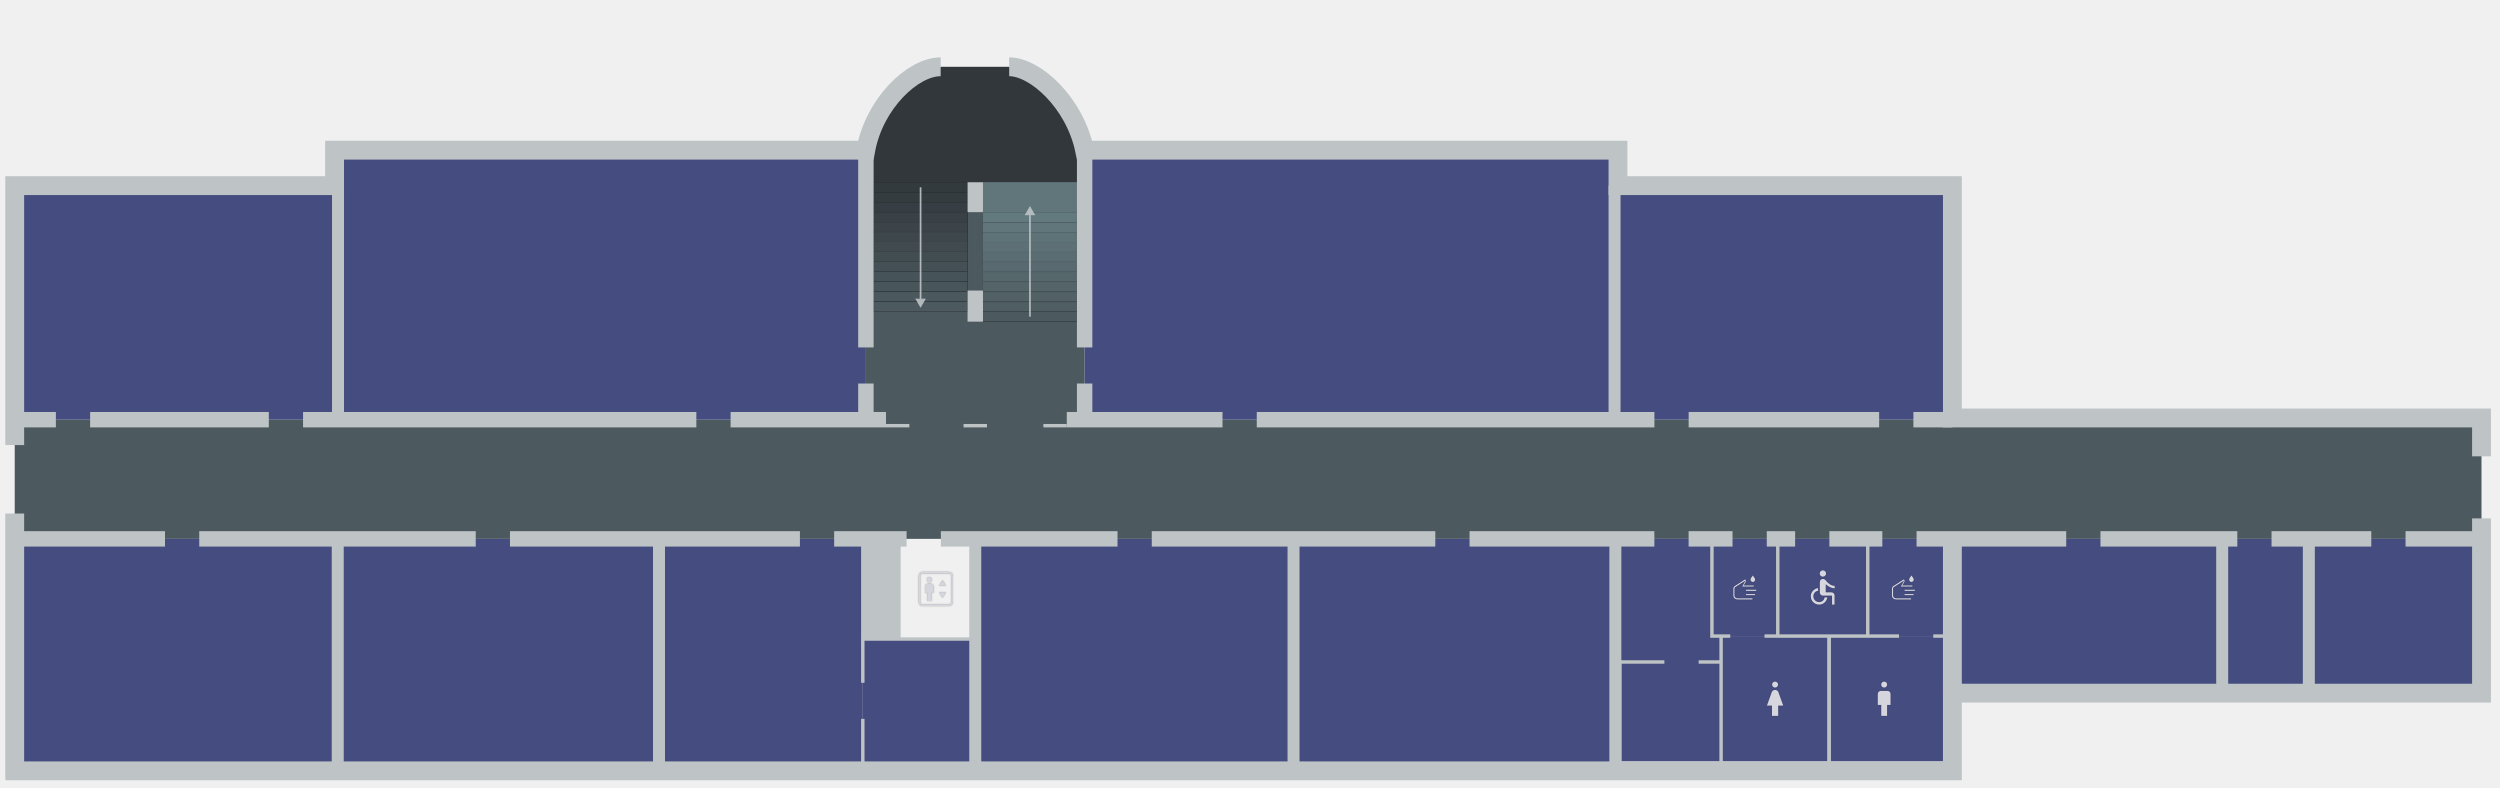
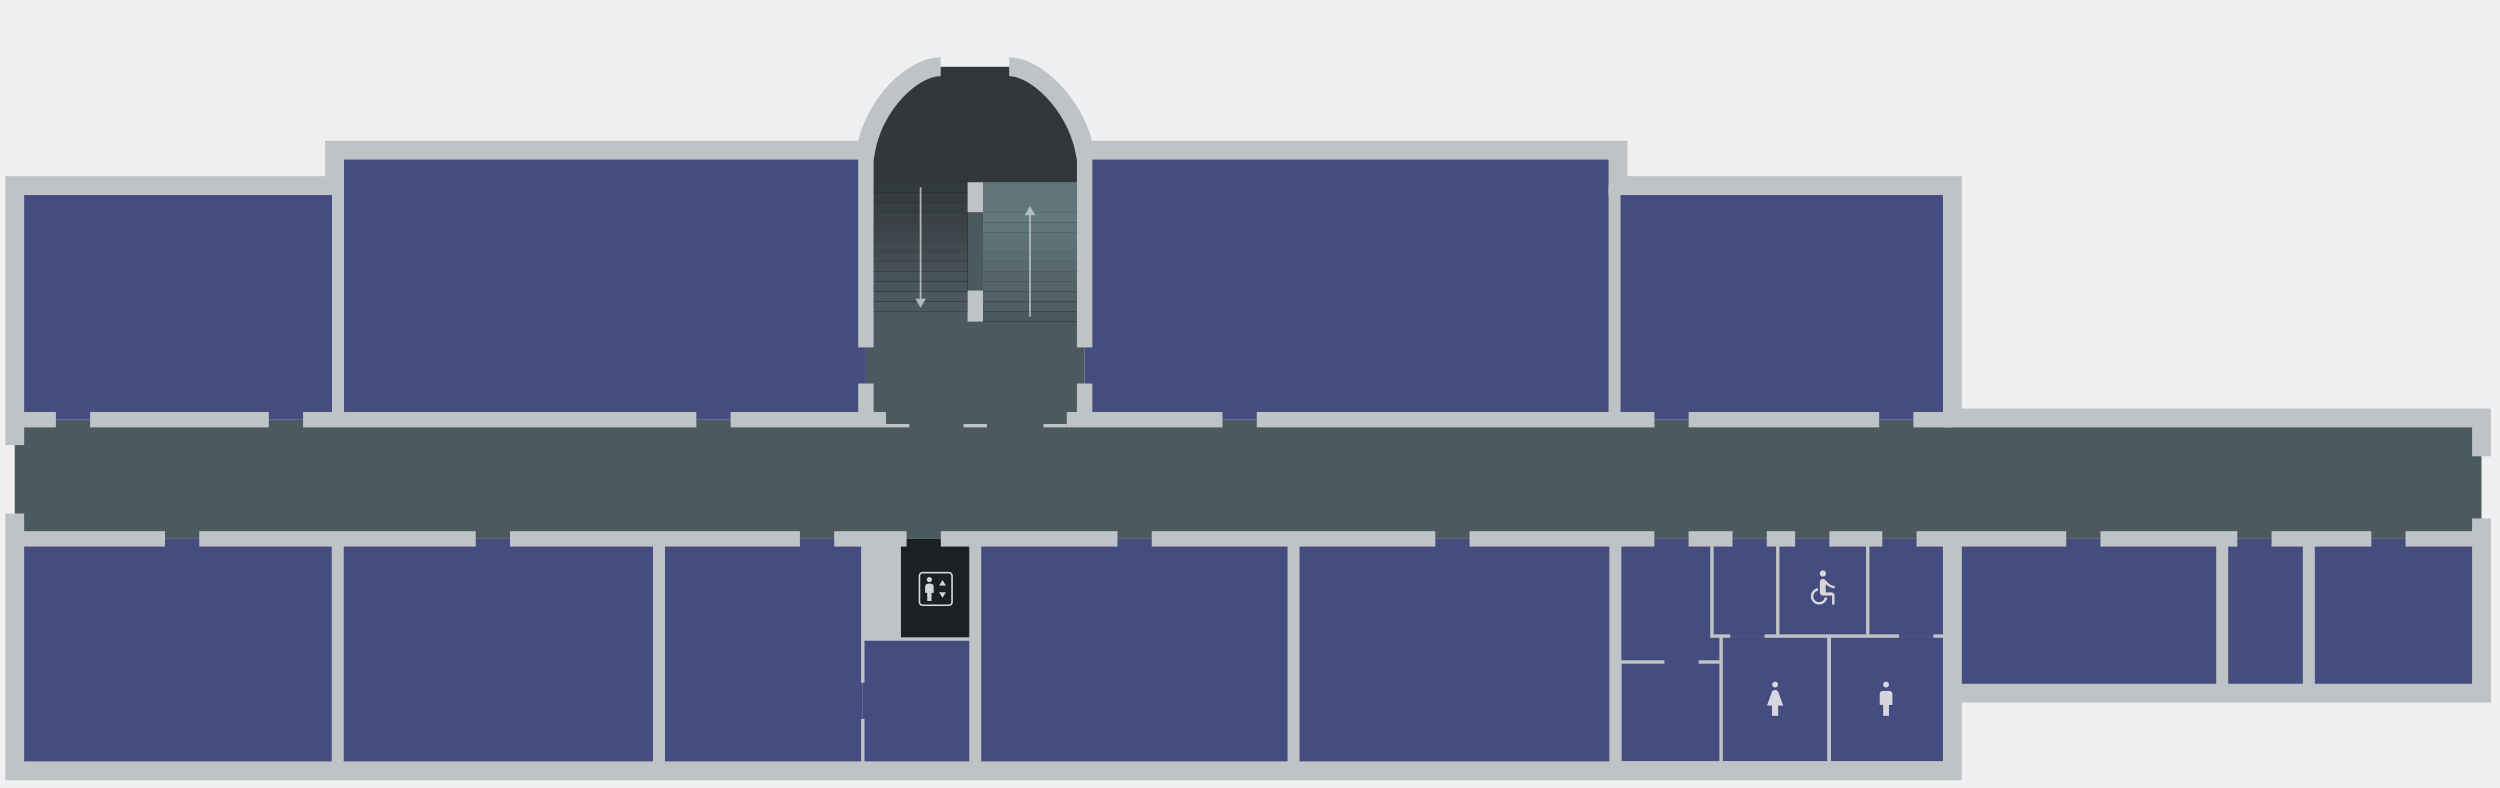
<svg xmlns="http://www.w3.org/2000/svg" width="7300" height="2300" viewBox="0 0 7300 2300" version="1.1" id="svg1" xml:space="preserve">
  <defs id="defs1">
    <linearGradient id="swatch446">
      <stop style="stop-color:#4c5a5f;stop-opacity:1" offset="0" id="stop446" />
    </linearGradient>
    <marker style="overflow:visible" id="Triangle" refX="0" refY="0" orient="auto-start-reverse" markerWidth="1" markerHeight="1" viewBox="0 0 1 1" preserveAspectRatio="xMidYMid">
      <path transform="scale(0.5)" style="fill:context-stroke;fill-rule:evenodd;stroke:context-stroke;stroke-width:1pt" d="M 5.77,0 -2.88,5 V -5 Z" id="path597" />
    </marker>
    <filter style="color-interpolation-filters:sRGB" id="filter15" x="-0.151" y="-0.072" width="1.302" height="1.144">
      <feFlood result="flood" flood-opacity="0.396" flood-color="rgb(0,0,0)" id="feFlood13" />
      <feGaussianBlur result="blur" in="SourceGraphic" stdDeviation="3" id="feGaussianBlur13" />
      <feOffset result="offset" in="blur" dx="0" dy="0" id="feOffset13" />
      <feComposite result="comp1" operator="in" in="flood" in2="offset" id="feComposite14" />
      <feComposite result="comp2" operator="over" in="SourceGraphic" in2="comp1" id="feComposite15" />
    </filter>
    <filter style="color-interpolation-filters:sRGB" id="filter17" x="-0.193" y="-0.072" width="1.386" height="1.144">
      <feFlood result="flood" flood-opacity="0.396" flood-color="rgb(0,0,0)" id="feFlood15" />
      <feGaussianBlur result="blur" in="SourceGraphic" stdDeviation="3" id="feGaussianBlur15" />
      <feOffset result="offset" in="blur" dx="0" dy="0" id="feOffset15" />
      <feComposite result="comp1" operator="in" in="flood" in2="offset" id="feComposite16" />
      <feComposite result="comp2" operator="over" in="SourceGraphic" in2="comp1" id="feComposite17" />
    </filter>
-     <filter style="color-interpolation-filters:sRGB" id="filter19" x="-0.107" y="-0.103" width="1.214" height="1.206">
-       <feFlood result="flood" flood-opacity="0.396" flood-color="rgb(0,0,0)" id="feFlood17" />
-       <feGaussianBlur result="blur" in="SourceGraphic" stdDeviation="3" id="feGaussianBlur17" />
-       <feOffset result="offset" in="blur" dx="0" dy="0" id="feOffset17" />
-       <feComposite result="comp1" operator="in" in="flood" in2="offset" id="feComposite18" />
-       <feComposite result="comp2" operator="over" in="SourceGraphic" in2="comp1" id="feComposite19" />
-     </filter>
    <filter style="color-interpolation-filters:sRGB" id="filter65" x="-0.101" y="-0.101" width="1.202" height="1.202">
      <feFlood result="flood" flood-opacity="0.396" flood-color="rgb(0,0,0)" id="feFlood64" />
      <feGaussianBlur result="blur" in="SourceGraphic" stdDeviation="3" id="feGaussianBlur64" />
      <feOffset result="offset" in="blur" dx="0" dy="0" id="feOffset64" />
      <feComposite result="comp1" operator="in" in="flood" in2="offset" id="feComposite64" />
      <feComposite result="comp2" operator="over" in="SourceGraphic" in2="comp1" id="feComposite65" />
    </filter>
    <filter style="color-interpolation-filters:sRGB" id="filter612" x="-0.017" y="-0.165" width="1.035" height="1.33">
      <feFlood result="flood" flood-opacity="1" flood-color="rgb(0,0,0)" id="feFlood611" />
      <feGaussianBlur result="blur" in="SourceGraphic" stdDeviation="2" id="feGaussianBlur611" />
      <feOffset result="offset" in="blur" dx="0" dy="0" id="feOffset611" />
      <feComposite result="comp1" operator="in" in="flood" in2="offset" id="feComposite611" />
      <feComposite result="comp2" operator="over" in="SourceGraphic" in2="comp1" id="feComposite612" />
    </filter>
    <filter style="color-interpolation-filters:sRGB" id="filter614" x="-0.017" y="-0.165" width="1.035" height="1.33">
      <feFlood result="flood" flood-opacity="1" flood-color="rgb(0,0,0)" id="feFlood612" />
      <feGaussianBlur result="blur" in="SourceGraphic" stdDeviation="2" id="feGaussianBlur612" />
      <feOffset result="offset" in="blur" dx="0" dy="0" id="feOffset612" />
      <feComposite result="comp1" operator="in" in="flood" in2="offset" id="feComposite613" />
      <feComposite result="comp2" operator="over" in="SourceGraphic" in2="comp1" id="feComposite614" />
    </filter>
    <filter style="color-interpolation-filters:sRGB" id="filter616" x="-0.017" y="-0.165" width="1.035" height="1.33">
      <feFlood result="flood" flood-opacity="1" flood-color="rgb(0,0,0)" id="feFlood614" />
      <feGaussianBlur result="blur" in="SourceGraphic" stdDeviation="2" id="feGaussianBlur614" />
      <feOffset result="offset" in="blur" dx="0" dy="0" id="feOffset614" />
      <feComposite result="comp1" operator="in" in="flood" in2="offset" id="feComposite615" />
      <feComposite result="comp2" operator="over" in="SourceGraphic" in2="comp1" id="feComposite616" />
    </filter>
    <filter style="color-interpolation-filters:sRGB" id="filter618" x="-0.017" y="-0.165" width="1.035" height="1.33">
      <feFlood result="flood" flood-opacity="1" flood-color="rgb(0,0,0)" id="feFlood616" />
      <feGaussianBlur result="blur" in="SourceGraphic" stdDeviation="2" id="feGaussianBlur616" />
      <feOffset result="offset" in="blur" dx="0" dy="0" id="feOffset616" />
      <feComposite result="comp1" operator="in" in="flood" in2="offset" id="feComposite617" />
      <feComposite result="comp2" operator="over" in="SourceGraphic" in2="comp1" id="feComposite618" />
    </filter>
    <filter style="color-interpolation-filters:sRGB" id="filter620" x="-0.017" y="-0.165" width="1.035" height="1.33">
      <feFlood result="flood" flood-opacity="1" flood-color="rgb(0,0,0)" id="feFlood618" />
      <feGaussianBlur result="blur" in="SourceGraphic" stdDeviation="2" id="feGaussianBlur618" />
      <feOffset result="offset" in="blur" dx="0" dy="0" id="feOffset618" />
      <feComposite result="comp1" operator="in" in="flood" in2="offset" id="feComposite619" />
      <feComposite result="comp2" operator="over" in="SourceGraphic" in2="comp1" id="feComposite620" />
    </filter>
    <filter style="color-interpolation-filters:sRGB" id="filter622" x="-0.017" y="-0.165" width="1.035" height="1.33">
      <feFlood result="flood" flood-opacity="1" flood-color="rgb(0,0,0)" id="feFlood620" />
      <feGaussianBlur result="blur" in="SourceGraphic" stdDeviation="2" id="feGaussianBlur620" />
      <feOffset result="offset" in="blur" dx="0" dy="0" id="feOffset620" />
      <feComposite result="comp1" operator="in" in="flood" in2="offset" id="feComposite621" />
      <feComposite result="comp2" operator="over" in="SourceGraphic" in2="comp1" id="feComposite622" />
    </filter>
    <filter style="color-interpolation-filters:sRGB" id="filter624" x="-0.017" y="-0.165" width="1.035" height="1.33">
      <feFlood result="flood" flood-opacity="1" flood-color="rgb(0,0,0)" id="feFlood622" />
      <feGaussianBlur result="blur" in="SourceGraphic" stdDeviation="2" id="feGaussianBlur622" />
      <feOffset result="offset" in="blur" dx="0" dy="0" id="feOffset622" />
      <feComposite result="comp1" operator="in" in="flood" in2="offset" id="feComposite623" />
      <feComposite result="comp2" operator="over" in="SourceGraphic" in2="comp1" id="feComposite624" />
    </filter>
    <filter style="color-interpolation-filters:sRGB" id="filter626" x="-0.017" y="-0.165" width="1.035" height="1.33">
      <feFlood result="flood" flood-opacity="1" flood-color="rgb(0,0,0)" id="feFlood624" />
      <feGaussianBlur result="blur" in="SourceGraphic" stdDeviation="2" id="feGaussianBlur624" />
      <feOffset result="offset" in="blur" dx="0" dy="0" id="feOffset624" />
      <feComposite result="comp1" operator="in" in="flood" in2="offset" id="feComposite625" />
      <feComposite result="comp2" operator="over" in="SourceGraphic" in2="comp1" id="feComposite626" />
    </filter>
    <filter style="color-interpolation-filters:sRGB" id="filter628" x="-0.017" y="-0.165" width="1.035" height="1.33">
      <feFlood result="flood" flood-opacity="1" flood-color="rgb(0,0,0)" id="feFlood626" />
      <feGaussianBlur result="blur" in="SourceGraphic" stdDeviation="2" id="feGaussianBlur626" />
      <feOffset result="offset" in="blur" dx="0" dy="0" id="feOffset626" />
      <feComposite result="comp1" operator="in" in="flood" in2="offset" id="feComposite627" />
      <feComposite result="comp2" operator="over" in="SourceGraphic" in2="comp1" id="feComposite628" />
    </filter>
    <filter style="color-interpolation-filters:sRGB" id="filter630" x="-0.017" y="-0.165" width="1.035" height="1.33">
      <feFlood result="flood" flood-opacity="1" flood-color="rgb(0,0,0)" id="feFlood628" />
      <feGaussianBlur result="blur" in="SourceGraphic" stdDeviation="2" id="feGaussianBlur628" />
      <feOffset result="offset" in="blur" dx="0" dy="0" id="feOffset628" />
      <feComposite result="comp1" operator="in" in="flood" in2="offset" id="feComposite629" />
      <feComposite result="comp2" operator="over" in="SourceGraphic" in2="comp1" id="feComposite630" />
    </filter>
    <filter style="color-interpolation-filters:sRGB" id="filter632" x="-0.017" y="-0.165" width="1.035" height="1.33">
      <feFlood result="flood" flood-opacity="1" flood-color="rgb(0,0,0)" id="feFlood630" />
      <feGaussianBlur result="blur" in="SourceGraphic" stdDeviation="2" id="feGaussianBlur630" />
      <feOffset result="offset" in="blur" dx="0" dy="0" id="feOffset630" />
      <feComposite result="comp1" operator="in" in="flood" in2="offset" id="feComposite631" />
      <feComposite result="comp2" operator="over" in="SourceGraphic" in2="comp1" id="feComposite632" />
    </filter>
    <filter style="color-interpolation-filters:sRGB" id="filter634" x="-0.017" y="-0.165" width="1.035" height="1.33">
      <feFlood result="flood" flood-opacity="1" flood-color="rgb(0,0,0)" id="feFlood632" />
      <feGaussianBlur result="blur" in="SourceGraphic" stdDeviation="2" id="feGaussianBlur632" />
      <feOffset result="offset" in="blur" dx="0" dy="0" id="feOffset632" />
      <feComposite result="comp1" operator="in" in="flood" in2="offset" id="feComposite633" />
      <feComposite result="comp2" operator="over" in="SourceGraphic" in2="comp1" id="feComposite634" />
    </filter>
    <filter style="color-interpolation-filters:sRGB" id="filter636" x="-0.017" y="-0.165" width="1.035" height="1.33">
      <feFlood result="flood" flood-opacity="1" flood-color="rgb(0,0,0)" id="feFlood634" />
      <feGaussianBlur result="blur" in="SourceGraphic" stdDeviation="2" id="feGaussianBlur634" />
      <feOffset result="offset" in="blur" dx="0" dy="0" id="feOffset634" />
      <feComposite result="comp1" operator="in" in="flood" in2="offset" id="feComposite635" />
      <feComposite result="comp2" operator="over" in="SourceGraphic" in2="comp1" id="feComposite636" />
    </filter>
    <filter style="color-interpolation-filters:sRGB" id="filter661" x="-0.017" y="-0.165" width="1.035" height="1.33">
      <feFlood result="flood" flood-opacity="1" flood-color="rgb(0,0,0)" id="feFlood660" />
      <feGaussianBlur result="blur" in="SourceGraphic" stdDeviation="2" id="feGaussianBlur660" />
      <feOffset result="offset" in="blur" dx="0" dy="0" id="feOffset660" />
      <feComposite result="comp1" operator="in" in="flood" in2="offset" id="feComposite660" />
      <feComposite result="comp2" operator="over" in="SourceGraphic" in2="comp1" id="feComposite661" />
    </filter>
    <filter style="color-interpolation-filters:sRGB" id="filter663" x="-0.017" y="-0.165" width="1.035" height="1.33">
      <feFlood result="flood" flood-opacity="1" flood-color="rgb(0,0,0)" id="feFlood661" />
      <feGaussianBlur result="blur" in="SourceGraphic" stdDeviation="2" id="feGaussianBlur661" />
      <feOffset result="offset" in="blur" dx="0" dy="0" id="feOffset661" />
      <feComposite result="comp1" operator="in" in="flood" in2="offset" id="feComposite662" />
      <feComposite result="comp2" operator="over" in="SourceGraphic" in2="comp1" id="feComposite663" />
    </filter>
    <filter style="color-interpolation-filters:sRGB" id="filter665" x="-0.017" y="-0.165" width="1.035" height="1.33">
      <feFlood result="flood" flood-opacity="1" flood-color="rgb(0,0,0)" id="feFlood663" />
      <feGaussianBlur result="blur" in="SourceGraphic" stdDeviation="2" id="feGaussianBlur663" />
      <feOffset result="offset" in="blur" dx="0" dy="0" id="feOffset663" />
      <feComposite result="comp1" operator="in" in="flood" in2="offset" id="feComposite664" />
      <feComposite result="comp2" operator="over" in="SourceGraphic" in2="comp1" id="feComposite665" />
    </filter>
    <filter style="color-interpolation-filters:sRGB" id="filter667" x="-0.017" y="-0.165" width="1.035" height="1.33">
      <feFlood result="flood" flood-opacity="1" flood-color="rgb(0,0,0)" id="feFlood665" />
      <feGaussianBlur result="blur" in="SourceGraphic" stdDeviation="2" id="feGaussianBlur665" />
      <feOffset result="offset" in="blur" dx="0" dy="0" id="feOffset665" />
      <feComposite result="comp1" operator="in" in="flood" in2="offset" id="feComposite666" />
      <feComposite result="comp2" operator="over" in="SourceGraphic" in2="comp1" id="feComposite667" />
    </filter>
    <filter style="color-interpolation-filters:sRGB" id="filter669" x="-0.017" y="-0.165" width="1.035" height="1.33">
      <feFlood result="flood" flood-opacity="1" flood-color="rgb(0,0,0)" id="feFlood667" />
      <feGaussianBlur result="blur" in="SourceGraphic" stdDeviation="2" id="feGaussianBlur667" />
      <feOffset result="offset" in="blur" dx="0" dy="0" id="feOffset667" />
      <feComposite result="comp1" operator="in" in="flood" in2="offset" id="feComposite668" />
      <feComposite result="comp2" operator="over" in="SourceGraphic" in2="comp1" id="feComposite669" />
    </filter>
    <filter style="color-interpolation-filters:sRGB" id="filter671" x="-0.017" y="-0.165" width="1.035" height="1.33">
      <feFlood result="flood" flood-opacity="1" flood-color="rgb(0,0,0)" id="feFlood669" />
      <feGaussianBlur result="blur" in="SourceGraphic" stdDeviation="2" id="feGaussianBlur669" />
      <feOffset result="offset" in="blur" dx="0" dy="0" id="feOffset669" />
      <feComposite result="comp1" operator="in" in="flood" in2="offset" id="feComposite670" />
      <feComposite result="comp2" operator="over" in="SourceGraphic" in2="comp1" id="feComposite671" />
    </filter>
    <filter style="color-interpolation-filters:sRGB" id="filter673" x="-0.017" y="-0.165" width="1.035" height="1.33">
      <feFlood result="flood" flood-opacity="1" flood-color="rgb(0,0,0)" id="feFlood671" />
      <feGaussianBlur result="blur" in="SourceGraphic" stdDeviation="2" id="feGaussianBlur671" />
      <feOffset result="offset" in="blur" dx="0" dy="0" id="feOffset671" />
      <feComposite result="comp1" operator="in" in="flood" in2="offset" id="feComposite672" />
      <feComposite result="comp2" operator="over" in="SourceGraphic" in2="comp1" id="feComposite673" />
    </filter>
    <filter style="color-interpolation-filters:sRGB" id="filter675" x="-0.017" y="-0.165" width="1.035" height="1.33">
      <feFlood result="flood" flood-opacity="1" flood-color="rgb(0,0,0)" id="feFlood673" />
      <feGaussianBlur result="blur" in="SourceGraphic" stdDeviation="2" id="feGaussianBlur673" />
      <feOffset result="offset" in="blur" dx="0" dy="0" id="feOffset673" />
      <feComposite result="comp1" operator="in" in="flood" in2="offset" id="feComposite674" />
      <feComposite result="comp2" operator="over" in="SourceGraphic" in2="comp1" id="feComposite675" />
    </filter>
    <filter style="color-interpolation-filters:sRGB" id="filter677" x="-0.017" y="-0.165" width="1.035" height="1.33">
      <feFlood result="flood" flood-opacity="1" flood-color="rgb(0,0,0)" id="feFlood675" />
      <feGaussianBlur result="blur" in="SourceGraphic" stdDeviation="2" id="feGaussianBlur675" />
      <feOffset result="offset" in="blur" dx="0" dy="0" id="feOffset675" />
      <feComposite result="comp1" operator="in" in="flood" in2="offset" id="feComposite676" />
      <feComposite result="comp2" operator="over" in="SourceGraphic" in2="comp1" id="feComposite677" />
    </filter>
    <filter style="color-interpolation-filters:sRGB" id="filter679" x="-0.017" y="-0.165" width="1.035" height="1.33">
      <feFlood result="flood" flood-opacity="1" flood-color="rgb(0,0,0)" id="feFlood677" />
      <feGaussianBlur result="blur" in="SourceGraphic" stdDeviation="2" id="feGaussianBlur677" />
      <feOffset result="offset" in="blur" dx="0" dy="0" id="feOffset677" />
      <feComposite result="comp1" operator="in" in="flood" in2="offset" id="feComposite678" />
      <feComposite result="comp2" operator="over" in="SourceGraphic" in2="comp1" id="feComposite679" />
    </filter>
    <filter style="color-interpolation-filters:sRGB" id="filter681" x="-0.017" y="-0.165" width="1.035" height="1.33">
      <feFlood result="flood" flood-opacity="1" flood-color="rgb(0,0,0)" id="feFlood679" />
      <feGaussianBlur result="blur" in="SourceGraphic" stdDeviation="2" id="feGaussianBlur679" />
      <feOffset result="offset" in="blur" dx="0" dy="0" id="feOffset679" />
      <feComposite result="comp1" operator="in" in="flood" in2="offset" id="feComposite680" />
      <feComposite result="comp2" operator="over" in="SourceGraphic" in2="comp1" id="feComposite681" />
    </filter>
    <filter style="color-interpolation-filters:sRGB" id="filter182-2" x="-0.103" y="-0.072" width="1.207" height="1.144">
      <feFlood result="flood" flood-opacity="0.396" flood-color="rgb(0,0,0)" id="feFlood181-9" />
      <feGaussianBlur result="blur" in="SourceGraphic" stdDeviation="3" id="feGaussianBlur181-8" />
      <feOffset result="offset" in="blur" dx="0" dy="0" id="feOffset181-4" />
      <feComposite result="comp1" operator="in" in="flood" in2="offset" id="feComposite181-5" />
      <feComposite result="comp2" operator="over" in="SourceGraphic" in2="comp1" id="feComposite182-1" />
    </filter>
  </defs>
  <g id="floor_1" transform="matrix(40.99417,0,0,40.99417,1.00188,-9610.757)" style="display:inline">
    <path style="font-variation-settings:'wdth' 70,'wght' 600;display:inline;fill:#4c5a5f;fill-opacity:1;stroke:none;stroke-width:.488" d="m 1.024,264.337 h 60.628 v -19.149 l 15.581,-0.049 v 19.198 h 99.498 l 1e-5,8.489 H 1.024 Z" id="path454" />
    <g id="rooms_1" style="display:inline" transform="matrix(0.02439371,0,0,0.02439371,-0.02443957,255.9871)">
-       <rect style="font-variation-settings:'wdth' 70,'wght' 600;fill:#000;fill-opacity:0;stroke:none;stroke-width:10.017;stroke-linecap:butt;stroke-linejoin:miter;stroke-dasharray:none;stroke-opacity:1" id="lift_1" width="205" height="292.5" x="2629.906" y="690.28" />
+       <rect style="font-variation-settings:'wdth' 70,'wght' 600;fill:#1b2022;fill-opacity:1;stroke:none;stroke-width:10.017;stroke-linecap:butt;stroke-linejoin:miter;stroke-dasharray:none;stroke-opacity:1" id="lift_1" width="205" height="292.5" x="2629.906" y="690.28" />
      <rect style="font-variation-settings:'wdth' 70,'wght' 600;display:inline;fill:#454c7f;fill-opacity:1;stroke-width:710.07;stroke-dasharray:none" id="GU115" width="944" height="683.5" x="43" y="-341.22" />
      <rect style="font-variation-settings:'wdth' 70,'wght' 600;display:inline;opacity:1;fill:#454c7f;fill-opacity:1;stroke-width:972.385;stroke-dasharray:none" id="GU116" width="1541.408" height="785" x="987" y="-442.72" />
      <rect style="font-variation-settings:'wdth' 70,'wght' 600;display:inline;fill:#454c7f;fill-opacity:1;stroke-width:975.496;stroke-dasharray:none" id="GU101" width="1547.352" height="787" x="3167.152" y="-444.72" />
      <rect style="font-variation-settings:'wdth' 70,'wght' 600;display:inline;fill:#454c7f;fill-opacity:1;stroke-width:725.873;stroke-dasharray:none" id="GU102" width="986.495" height="683.5" x="4714.504" y="-341.22" />
      <rect style="font-variation-settings:'wdth' 70,'wght' 600;display:inline;fill:#454c7f;fill-opacity:1;stroke-width:298.435;stroke-dasharray:none" id="GU104" width="253" height="450.5" x="6488.807" y="690.28" />
      <rect style="font-variation-settings:'wdth' 70,'wght' 600;display:inline;fill:#454c7f;fill-opacity:1;stroke-width:530.287;stroke-dasharray:none" id="GU105" width="798.807" height="450.5" x="5690" y="690.28" />
      <rect style="font-variation-settings:'wdth' 70,'wght' 600;display:inline;fill:#454c7f;fill-opacity:1;stroke-width:421.296;stroke-dasharray:none" id="GU103" width="504.193" height="450.5" x="6741.807" y="690.28" />
+       <rect style="font-variation-settings:'wdth' 70,'wght' 600;display:inline;fill:#454c7f;fill-opacity:1;stroke-width:313.095;stroke-dasharray:none" id="GU112_A" width="326" height="384.814" x="2519.406" y="982.78" />
+       <rect style="font-variation-settings:'wdth' 70,'wght' 600;display:inline;fill:#454c7f;fill-opacity:1;stroke-width:220.747;stroke-dasharray:none" id="GU106" width="219.705" height="283.836" x="5453.794" y="690.28" />
+       <rect style="font-variation-settings:'wdth' 70,'wght' 600;display:inline;fill:#454c7f;fill-opacity:1;stroke-width:308.334;stroke-dasharray:none" id="GU106_A" width="332.437" height="365.978" x="5341.062" y="974.116" />
+       <rect style="font-variation-settings:'wdth' 70,'wght' 600;display:inline;fill:#454c7f;fill-opacity:1;stroke-width:241.377;stroke-dasharray:none" id="GU107" width="262.691" height="283.836" x="5191.104" y="690.28" />
+       <rect style="font-variation-settings:'wdth' 70,'wght' 600;display:inline;fill:#454c7f;fill-opacity:1;stroke-width:206.492;stroke-dasharray:none" id="GU108" width="192.246" height="283.836" x="4998.858" y="690.28" />
+       <rect style="font-variation-settings:'wdth' 70,'wght' 600;display:inline;fill:#454c7f;fill-opacity:1;stroke-width:300.461;stroke-dasharray:none" id="GU108_A" width="315.676" height="365.978" x="5025.386" y="974.116" />
+       <path style="font-variation-settings:'wdth' 70,'wght' 600;display:inline;fill:#454c7f;fill-opacity:1;stroke:none;stroke-width:0;stroke-linecap:butt;stroke-dasharray:none;stroke-opacity:1" d="m 4716.866,690.28 h 281.992 v 283.836 h 26.528 v 75.66 h -308.519 z" id="GU109" />
+       <rect style="font-variation-settings:'wdth' 70,'wght' 600;display:inline;fill:#454c7f;fill-opacity:1;stroke-width:257.04;stroke-dasharray:none" id="GU109_A" width="291.239" height="290.318" x="4734.366" y="1049.776" />
      <rect style="font-variation-settings:'wdth' 70,'wght' 600;display:inline;fill:#454c7f;fill-opacity:1;stroke-width:705.248;stroke-dasharray:none" id="GU110" width="939.745" height="677.314" x="3777.121" y="690.28" />
      <rect style="font-variation-settings:'wdth' 70,'wght' 600;display:inline;fill:#454c7f;fill-opacity:1;stroke-width:701.333;stroke-dasharray:none" id="GU111" width="929.341" height="677.314" x="2847.78" y="690.28" />
      <rect style="font-variation-settings:'wdth' 70,'wght' 600;display:inline;fill:#454c7f;fill-opacity:1;stroke-width:562.134;stroke-dasharray:none" id="GU112" width="595.121" height="679.5" x="1924.284" y="690.28" />
      <rect style="font-variation-settings:'wdth' 70,'wght' 600;display:inline;fill:#454c7f;fill-opacity:1;stroke-width:705.763;stroke-dasharray:none" id="GU113" width="938.093" height="679.5" x="986.191" y="690.28" />
      <rect style="font-variation-settings:'wdth' 70,'wght' 600;display:inline;fill:#454c7f;fill-opacity:1;stroke-width:707.679;stroke-dasharray:none" id="GU114" width="943.191" height="679.5" x="43" y="690.28" />
-       <rect style="font-variation-settings:'wdth' 70,'wght' 600;display:inline;fill:#454c7f;fill-opacity:1;stroke-width:313.095;stroke-dasharray:none" id="GU112_A" width="326" height="384.814" x="2519.406" y="982.78" />
-       <rect style="font-variation-settings:'wdth' 70,'wght' 600;display:inline;fill:#454c7f;fill-opacity:1;stroke-width:206.492;stroke-dasharray:none" id="rect67" width="192.246" height="283.836" x="4998.858" y="690.28" />
-       <rect style="font-variation-settings:'wdth' 70,'wght' 600;display:inline;fill:#454c7f;fill-opacity:1;stroke-width:241.377;stroke-dasharray:none" id="rect68" width="262.691" height="283.836" x="5191.104" y="690.28" />
-       <rect style="font-variation-settings:'wdth' 70,'wght' 600;display:inline;fill:#454c7f;fill-opacity:1;stroke-width:220.747;stroke-dasharray:none" id="rect69" width="219.705" height="283.836" x="5453.794" y="690.28" />
-       <rect style="font-variation-settings:'wdth' 70,'wght' 600;display:inline;fill:#454c7f;fill-opacity:1;stroke-width:308.334;stroke-dasharray:none" id="rect70" width="332.437" height="365.978" x="5341.062" y="974.116" />
-       <rect style="font-variation-settings:'wdth' 70,'wght' 600;display:inline;fill:#454c7f;fill-opacity:1;stroke-width:300.461;stroke-dasharray:none" id="rect71" width="315.676" height="365.978" x="5025.386" y="974.116" />
-       <rect style="font-variation-settings:'wdth' 70,'wght' 600;display:inline;fill:#454c7f;fill-opacity:1;stroke-width:257.04;stroke-dasharray:none" id="GU109_A" width="291.239" height="290.318" x="4734.366" y="1049.776" />
-       <path style="font-variation-settings:'wdth' 70,'wght' 600;fill:#454c7f;fill-opacity:1;stroke:none;stroke-width:0;stroke-linecap:butt;stroke-dasharray:none;stroke-opacity:1" d="m 4716.866,690.28 h 281.992 v 283.836 h 26.528 v 75.66 h -308.519 z" id="GU109" />
    </g>
    <g id="staires_1" transform="matrix(-0.02439371,0,0,-0.02439371,133.4004,264.7323)" style="display:inline">
      <rect style="font-variation-settings:'wdth' 70,'wght' 600;display:inline;fill:#333a3d;fill-opacity:1;stroke-width:8.085;stroke-dasharray:none;filter:url(#filter612)" id="rect88" width="274.372" height="29.064" x="-2918.731" y="-709.452" transform="rotate(180,-8.7495808e-6,8.0668158e-6)" />
      <rect style="font-variation-settings:'wdth' 70,'wght' 600;display:inline;fill:#353c40;fill-opacity:1;stroke-width:8.085;stroke-dasharray:none;filter:url(#filter614)" id="rect87" width="274.372" height="29.064" x="-2918.731" y="-680.388" transform="rotate(180,-8.7495808e-6,8.0668158e-6)" />
      <rect style="font-variation-settings:'wdth' 70,'wght' 600;display:inline;fill:#373e43;fill-opacity:1;stroke-width:8.085;stroke-dasharray:none;filter:url(#filter616)" id="rect86" width="274.372" height="29.064" x="-2918.731" y="-651.323" transform="rotate(180,-8.7495808e-6,8.0668158e-6)" />
      <rect style="font-variation-settings:'wdth' 70,'wght' 600;display:inline;fill:#3a4146;fill-opacity:1;stroke-width:8.085;stroke-dasharray:none;filter:url(#filter618)" id="rect85" width="274.372" height="29.064" x="-2918.731" y="-622.259" transform="rotate(180,-8.7495808e-6,8.0668158e-6)" />
      <rect style="font-variation-settings:'wdth' 70,'wght' 600;display:inline;fill:#3c4449;fill-opacity:1;stroke-width:8.085;stroke-dasharray:none;filter:url(#filter620)" id="rect84" width="274.372" height="29.064" x="-2918.731" y="-593.195" transform="rotate(180,-8.7495808e-6,8.0668158e-6)" />
      <rect style="font-variation-settings:'wdth' 70,'wght' 600;display:inline;fill:#3e474c;fill-opacity:1;stroke-width:8.085;stroke-dasharray:none;filter:url(#filter622)" id="rect83" width="274.372" height="29.064" x="-2918.731" y="-564.13" transform="rotate(180,-8.7495808e-6,8.0668158e-6)" />
      <rect style="font-variation-settings:'wdth' 70,'wght' 600;display:inline;fill:#404a4f;fill-opacity:1;stroke-width:8.085;stroke-dasharray:none;filter:url(#filter624)" id="rect82" width="274.372" height="29.064" x="-2918.731" y="-535.066" transform="rotate(180,-8.7495808e-6,8.0668158e-6)" />
      <rect style="font-variation-settings:'wdth' 70,'wght' 600;display:inline;fill:#424d52;fill-opacity:1;stroke-width:8.085;stroke-dasharray:none;filter:url(#filter626)" id="rect81" width="274.372" height="29.064" x="-2918.731" y="-506.002" transform="rotate(180,-8.7495808e-6,8.0668158e-6)" />
      <rect style="font-variation-settings:'wdth' 70,'wght' 600;display:inline;fill:#445055;fill-opacity:1;stroke-width:8.085;stroke-dasharray:none;filter:url(#filter628)" id="rect80" width="274.372" height="29.064" x="-2918.731" y="-476.937" transform="rotate(180,-8.7495808e-6,8.0668158e-6)" />
      <rect style="font-variation-settings:'wdth' 70,'wght' 600;display:inline;fill:#465358;fill-opacity:1;stroke-width:8.085;stroke-dasharray:none;filter:url(#filter630)" id="rect79" width="274.372" height="29.064" x="-2918.731" y="-447.873" transform="rotate(180,-8.7495808e-6,8.0668158e-6)" />
      <rect style="font-variation-settings:'wdth' 70,'wght' 600;display:inline;fill:#48565b;fill-opacity:1;stroke-width:8.085;stroke-dasharray:none;filter:url(#filter632)" id="rect78" width="274.372" height="29.064" x="-2918.731" y="-418.808" transform="rotate(180,-8.7495808e-6,8.0668158e-6)" />
      <rect style="font-variation-settings:'wdth' 70,'wght' 600;display:inline;fill:#4b595e;fill-opacity:1;stroke-width:8.085;stroke-dasharray:none;filter:url(#filter634)" id="rect77" width="274.372" height="29.064" x="-2918.731" y="-389.744" transform="rotate(180,-8.7495808e-6,8.0668158e-6)" />
      <rect style="font-variation-settings:'wdth' 70,'wght' 600;display:inline;fill:#4c5a5f;fill-opacity:1;stroke-width:8.085;stroke-dasharray:none;filter:url(#filter636)" id="rect516" width="274.372" height="29.064" x="-2918.731" y="-360.68" transform="scale(-1)" />
      <path style="font-variation-settings:'wdth' 70,'wght' 600;display:inline;fill:#31373a;fill-opacity:1;stroke:none;stroke-width:0;stroke-linecap:butt;stroke-dasharray:none;stroke-opacity:1" d="m 2941.231,709.452 c -60.903,234.251 -60.752,234.045 -218.372,337.296 h -200 C 2351.9,929.875 2351.903,929.875 2302.487,709.452 Z" id="path99" transform="translate(-4.1749921e-4,-8.386638e-5)" />
      <rect style="font-variation-settings:'wdth' 70,'wght' 600;display:inline;fill:#4c5a5f;fill-opacity:1;stroke-width:8.085;stroke-dasharray:none;filter:url(#filter661)" id="rect89" width="274.372" height="29.064" x="-2599.36" y="-331.615" transform="scale(-1)" />
      <rect style="font-variation-settings:'wdth' 70,'wght' 600;display:inline;fill:#4f5e63;fill-opacity:1;stroke-width:8.085;stroke-dasharray:none;filter:url(#filter663)" id="rect90" width="274.372" height="29.064" x="-2599.36" y="-360.68" transform="scale(-1)" />
      <rect style="font-variation-settings:'wdth' 70,'wght' 600;display:inline;fill:#516166;fill-opacity:1;stroke-width:8.085;stroke-dasharray:none;filter:url(#filter665)" id="rect91" width="274.372" height="29.064" x="-2599.36" y="-389.744" transform="scale(-1)" />
      <rect style="font-variation-settings:'wdth' 70,'wght' 600;display:inline;fill:#546469;fill-opacity:1;stroke-width:8.085;stroke-dasharray:none;filter:url(#filter667)" id="rect92" width="274.372" height="29.064" x="-2599.36" y="-418.808" transform="scale(-1)" />
      <rect style="font-variation-settings:'wdth' 70,'wght' 600;display:inline;fill:#56676c;fill-opacity:1;stroke-width:8.085;stroke-dasharray:none;filter:url(#filter669)" id="rect93" width="274.372" height="29.064" x="-2599.36" y="-447.873" transform="scale(-1)" />
      <rect style="font-variation-settings:'wdth' 70,'wght' 600;display:inline;fill:#586a6f;fill-opacity:1;stroke-width:8.085;stroke-dasharray:none;filter:url(#filter671)" id="rect94" width="274.372" height="29.064" x="-2599.36" y="-476.937" transform="scale(-1)" />
      <rect style="font-variation-settings:'wdth' 70,'wght' 600;display:inline;fill:#5a6d72;fill-opacity:1;stroke-width:8.085;stroke-dasharray:none;filter:url(#filter673)" id="rect95" width="274.372" height="29.064" x="-2599.36" y="-506.002" transform="scale(-1)" />
      <rect style="font-variation-settings:'wdth' 70,'wght' 600;display:inline;fill:#5c7075;fill-opacity:1;stroke-width:8.085;stroke-dasharray:none;filter:url(#filter675)" id="rect96" width="274.372" height="29.064" x="-2599.36" y="-535.066" transform="scale(-1)" />
      <rect style="font-variation-settings:'wdth' 70,'wght' 600;display:inline;fill:#5e7378;fill-opacity:1;stroke-width:8.085;stroke-dasharray:none;filter:url(#filter677)" id="rect97" width="274.372" height="29.064" x="-2599.36" y="-564.13" transform="scale(-1)" />
      <rect style="font-variation-settings:'wdth' 70,'wght' 600;display:inline;fill:#60767b;fill-opacity:1;stroke-width:8.085;stroke-dasharray:none;filter:url(#filter679)" id="rect98" width="274.372" height="29.064" x="-2599.36" y="-593.195" transform="scale(-1)" />
      <rect style="font-variation-settings:'wdth' 70,'wght' 600;display:inline;fill:#62797e;fill-opacity:1;stroke-width:8.085;stroke-dasharray:none;filter:url(#filter681)" id="rect99" width="274.372" height="29.064" x="-2599.36" y="-622.259" transform="scale(-1)" />
      <rect style="font-variation-settings:'wdth' 70,'wght' 600;display:inline;fill:#60767b;fill-opacity:1;stroke-width:14.005;stroke-dasharray:none" id="rect100" width="274.372" height="87.203" x="-2599.36" y="-709.462" transform="scale(-1)" />
      <path style="font-variation-settings:'wdth' 70,'wght' 600;display:inline;opacity:.9;fill:none;fill-opacity:1;stroke:#bec3c6;stroke-width:5;stroke-dasharray:none;stroke-opacity:1;marker-end:url(#Triangle)" d="M 2462.173,317.083 V 622.259" id="path596" />
      <path style="font-variation-settings:'wdth' 70,'wght' 600;display:inline;opacity:.9;fill:none;fill-opacity:1;stroke:#bec3c6;stroke-width:5;stroke-dasharray:none;stroke-opacity:1;marker-end:url(#Triangle)" d="M 2781.545,694.763 V 360.68" id="path100" />
    </g>
    <g id="walls_1" transform="matrix(0.02439371,0,0,0.02439371,-0.02443957,244.1995)" style="display:inline">
      <path style="font-variation-settings:'wdth' 70,'wght' 600;fill:none;stroke:#bec3c6;stroke-width:55;stroke-linecap:butt;stroke-dasharray:none;stroke-opacity:1" d="M 2746.78,-205.025 C 2665.287,-205.133 2553.021,-97.649 2528,38.5 H 977 v 103.5 H 43 v 757.5" id="path3" />
      <path style="font-variation-settings:'wdth' 70,'wght' 600;fill:none;stroke:#bec3c6;stroke-width:55;stroke-dasharray:none;stroke-opacity:1" d="M 7246,932.5 V 820.513 H 5701 V 142 h -976.5 v -103.5 H 3167 c -28.961,-139.184 -144.55,-243.525 -220.22,-243.525" id="path4" />
      <path style="font-variation-settings:'wdth' 70,'wght' 600;fill:none;stroke:#bec3c6;stroke-width:55;stroke-linecap:butt;stroke-dasharray:none;stroke-opacity:1" d="m 43,1099.5 v 751.314 h 5658 v -226.814 h 1545 v -510.303" id="path5" />
      <path style="font-variation-settings:'wdth' 70,'wght' 600;fill:none;stroke:#bec3c6;stroke-width:45;stroke-linecap:butt;stroke-dasharray:none;stroke-opacity:1" d="M 163.148,1225.5 H 43" id="path6" transform="translate(-1.3713269e-7,-399.9998)" />
      <path style="font-variation-settings:'wdth' 70,'wght' 600;fill:none;stroke:#bec3c6;stroke-width:45;stroke-linecap:butt;stroke-dasharray:none;stroke-opacity:1" d="M 784.945,1225.5 H 263.148" id="path7" transform="translate(-1.3713269e-7,-399.9998)" />
      <path style="font-variation-settings:'wdth' 70,'wght' 600;fill:none;stroke:#bec3c6;stroke-width:45;stroke-linecap:butt;stroke-dasharray:none;stroke-opacity:1" d="M 2033.349,1225.5 H 884.945" id="path9" transform="translate(-1.3713269e-7,-399.9998)" />
      <path style="font-variation-settings:'wdth' 70,'wght' 600;fill:none;stroke:#bec3c6;stroke-width:45;stroke-linecap:butt;stroke-dasharray:none;stroke-opacity:1" d="M 2587.056,1225.5 H 2133.349" id="path10" transform="translate(-1.3713269e-7,-399.9998)" />
      <path style="font-variation-settings:'wdth' 70,'wght' 600;fill:none;stroke:#bec3c6;stroke-width:45;stroke-linecap:butt;stroke-dasharray:none;stroke-opacity:1" d="M 3569.75,1225.5 H 3115.035" id="path11" transform="translate(-1.3713269e-7,-399.9998)" />
      <path style="font-variation-settings:'wdth' 70,'wght' 600;fill:none;stroke:#bec3c6;stroke-width:45;stroke-linecap:butt;stroke-dasharray:none;stroke-opacity:1" d="M 4830.869,1225.5 H 3669.75" id="path12" transform="translate(-1.3713269e-7,-399.9998)" />
      <path style="font-variation-settings:'wdth' 70,'wght' 600;fill:none;stroke:#bec3c6;stroke-width:45;stroke-linecap:butt;stroke-dasharray:none;stroke-opacity:1" d="M 5487.131,1225.5 H 4930.869" id="path13" transform="translate(-1.3713269e-7,-399.9998)" />
      <path style="font-variation-settings:'wdth' 70,'wght' 600;fill:none;stroke:#bec3c6;stroke-width:45;stroke-linecap:butt;stroke-dasharray:none;stroke-opacity:1" d="M 5700.999,1225.5 H 5587.131" id="path14" transform="translate(-1.3713269e-7,-399.9998)" />
      <path style="font-variation-settings:'wdth' 70,'wght' 600;fill:none;stroke:#bec3c6;stroke-width:45;stroke-linecap:butt;stroke-dasharray:none;stroke-opacity:1" d="M 481.825,1573.5 H 43" id="path15" transform="translate(-1.3713269e-7,-399.9998)" />
      <path style="font-variation-settings:'wdth' 70,'wght' 600;fill:none;stroke:#bec3c6;stroke-width:45;stroke-linecap:butt;stroke-dasharray:none;stroke-opacity:1" d="M 1389.143,1573.5 H 581.825" id="path16" transform="translate(-1.3713269e-7,-399.9998)" />
      <path style="font-variation-settings:'wdth' 70,'wght' 600;fill:none;stroke:#bec3c6;stroke-width:45;stroke-linecap:butt;stroke-dasharray:none;stroke-opacity:1" d="M 2335.739,1573.5 H 1489.143" id="path17" transform="translate(-1.3713269e-7,-399.9998)" />
      <path style="font-variation-settings:'wdth' 70,'wght' 600;fill:none;stroke:#bec3c6;stroke-width:45;stroke-linecap:butt;stroke-dasharray:none;stroke-opacity:1" d="m 3263.16,1573.5 h -515.89" id="path18" transform="translate(-1.3713269e-7,-399.9998)" />
      <path style="font-variation-settings:'wdth' 70,'wght' 600;fill:none;stroke:#bec3c6;stroke-width:45;stroke-linecap:butt;stroke-dasharray:none;stroke-opacity:1" d="M 4191.083,1573.5 H 3363.16" id="path19" transform="translate(-1.3713269e-7,-399.9998)" />
      <path style="font-variation-settings:'wdth' 70,'wght' 600;fill:none;stroke:#bec3c6;stroke-width:45;stroke-linecap:butt;stroke-dasharray:none;stroke-opacity:1" d="M 4830.728,1573.5 H 4291.083" id="path20" transform="translate(-1.3713269e-7,-399.9998)" />
      <path style="font-variation-settings:'wdth' 70,'wght' 600;fill:none;stroke:#bec3c6;stroke-width:45;stroke-linecap:butt;stroke-dasharray:none;stroke-opacity:1" d="M 5496.381,1573.5 H 5341.769" id="path21" transform="translate(-1.3713269e-7,-399.9998)" />
      <path style="font-variation-settings:'wdth' 70,'wght' 600;fill:none;stroke:#bec3c6;stroke-width:45;stroke-linecap:butt;stroke-dasharray:none;stroke-opacity:1" d="M 6033.361,1573.5 H 5596.381" id="path22" transform="translate(-1.3713269e-7,-399.9998)" />
      <path style="font-variation-settings:'wdth' 70,'wght' 600;fill:none;stroke:#bec3c6;stroke-width:45;stroke-linecap:butt;stroke-dasharray:none;stroke-opacity:1" d="m 5241.769,1573.5 h -82.769" id="path24" transform="translate(-1.3713269e-7,-399.9998)" />
      <path style="font-variation-settings:'wdth' 70,'wght' 600;fill:none;stroke:#bec3c6;stroke-width:45;stroke-linecap:butt;stroke-dasharray:none;stroke-opacity:1" d="M 5059,1573.5 H 4930.728" id="path25" transform="translate(-1.3713269e-7,-399.9998)" />
      <path style="font-variation-settings:'wdth' 70,'wght' 600;fill:none;stroke:#bec3c6;stroke-width:45;stroke-linecap:butt;stroke-dasharray:none;stroke-opacity:1" d="M 2647.27,1573.5 H 2435.739" id="path26" transform="translate(-1.3713269e-7,-399.9998)" />
      <path style="font-variation-settings:'wdth' 70,'wght' 600;fill:none;stroke:#bec3c6;stroke-width:45;stroke-linecap:butt;stroke-dasharray:none;stroke-opacity:1" d="m 6532.932,1573.5 h -399.571" id="path27" transform="translate(-1.3713269e-7,-399.9998)" />
      <path style="font-variation-settings:'wdth' 70,'wght' 600;fill:none;stroke:#bec3c6;stroke-width:45;stroke-linecap:butt;stroke-dasharray:none;stroke-opacity:1" d="m 6924.182,1573.5 h -291.25" id="path28" transform="translate(-1.3713269e-7,-399.9998)" />
      <path style="font-variation-settings:'wdth' 70,'wght' 600;fill:none;stroke:#bec3c6;stroke-width:45;stroke-linecap:butt;stroke-dasharray:none;stroke-opacity:1" d="M 7245.999,1573.5 H 7024.182" id="path29" transform="translate(-1.3713269e-7,-399.9998)" />
      <path style="font-variation-settings:'wdth' 70,'wght' 600;fill:none;stroke:#bec3c6;stroke-width:35;stroke-linecap:butt;stroke-dasharray:none;stroke-opacity:1" d="M 987,146 V 825.5" id="path30" />
      <path style="font-variation-settings:'wdth' 70,'wght' 600;fill:none;stroke:#bec3c6;stroke-width:35;stroke-linecap:butt;stroke-dasharray:none;stroke-opacity:1" d="M 4714.504,142 V 821.5" id="path31" />
      <path style="font-variation-settings:'wdth' 70,'wght' 600;fill:none;stroke:#bec3c6;stroke-width:35;stroke-linecap:butt;stroke-dasharray:none;stroke-opacity:1" d="m 986.191,1173.5 v 679.5" id="path32" />
      <path style="font-variation-settings:'wdth' 70,'wght' 600;fill:none;stroke:#bec3c6;stroke-width:35;stroke-linecap:butt;stroke-dasharray:none;stroke-opacity:1" d="m 1924.284,1173.5 v 679.5" id="path33" />
      <path style="font-variation-settings:'wdth' 70,'wght' 600;fill:none;stroke:#bec3c6;stroke-width:35;stroke-linecap:butt;stroke-dasharray:none;stroke-opacity:1" d="m 2847.78,1171.314 v 679.5" id="path34" />
      <path style="font-variation-settings:'wdth' 70,'wght' 600;fill:none;stroke:#bec3c6;stroke-width:35;stroke-linecap:butt;stroke-dasharray:none;stroke-opacity:1" d="m 3777.121,1173.5 v 679.5" id="path35" />
      <path style="font-variation-settings:'wdth' 70,'wght' 600;fill:none;stroke:#bec3c6;stroke-width:35;stroke-linecap:butt;stroke-dasharray:none;stroke-opacity:1" d="m 4716.866,1173.5 v 679.5" id="path36" />
      <path style="font-variation-settings:'wdth' 70,'wght' 600;fill:none;stroke:#bec3c6;stroke-width:55;stroke-linecap:butt;stroke-dasharray:none;stroke-opacity:1" d="m 5701,1173.5 v 450.5" id="path37" />
      <path style="font-variation-settings:'wdth' 70,'wght' 600;fill:none;stroke:#bec3c6;stroke-width:35;stroke-linecap:butt;stroke-dasharray:none;stroke-opacity:1" d="m 6741.807,1173.5 v 450.5" id="path38" />
      <path style="font-variation-settings:'wdth' 70,'wght' 600;fill:none;stroke:#bec3c6;stroke-width:35;stroke-linecap:butt;stroke-dasharray:none;stroke-opacity:1" d="m 6488.807,1173.5 v 450.5" id="path40" />
      <path style="font-variation-settings:'wdth' 70,'wght' 600;fill:none;stroke:#bec3c6;stroke-width:10;stroke-linecap:butt;stroke-dasharray:none;stroke-opacity:1" d="m 2519.406,1173.5 v 292.5 h 333" id="path41" />
      <path style="font-variation-settings:'wdth' 70,'wght' 600;fill:none;stroke:#bec3c6;stroke-width:10;stroke-linecap:butt;stroke-dasharray:none;stroke-opacity:1" d="m 2624.906,1173.5 v 292.5" id="path43" />
      <path style="font-variation-settings:'wdth' 70,'wght' 600;fill:none;stroke:#bec3c6;stroke-width:10;stroke-linecap:butt;stroke-dasharray:none;stroke-opacity:1" d="m 2519.406,1466 v 127.751" id="path44" />
      <path style="font-variation-settings:'wdth' 70,'wght' 600;fill:none;stroke:#bec3c6;stroke-width:10;stroke-linecap:butt;stroke-dasharray:none;stroke-opacity:1" d="m 2519.406,1699.128 v 151.686" id="path45" />
      <path style="font-variation-settings:'wdth' 70,'wght' 600;fill:none;stroke:#bec3c6;stroke-width:45;stroke-linecap:butt;stroke-dasharray:none;stroke-opacity:1" d="M 2528.408,719.877 V 825.5" id="path46" />
      <path style="font-variation-settings:'wdth' 70,'wght' 600;fill:none;stroke:#bec3c6;stroke-width:45;stroke-linecap:butt;stroke-dasharray:none;stroke-opacity:1" d="M 2528.408,40.5 V 614.5" id="path47" />
      <path style="font-variation-settings:'wdth' 70,'wght' 600;fill:none;stroke:#bec3c6;stroke-width:45;stroke-linecap:butt;stroke-dasharray:none;stroke-opacity:1" d="M 3167.152,719.877 V 825.5" id="path48" />
      <path style="font-variation-settings:'wdth' 70,'wght' 600;fill:none;stroke:#bec3c6;stroke-width:45;stroke-linecap:butt;stroke-dasharray:none;stroke-opacity:1" d="M 3167.152,40.5 V 614.5" id="path49" />
      <path style="font-variation-settings:'wdth' 70,'wght' 600;fill:none;stroke:#bec3c6;stroke-width:10;stroke-linecap:butt;stroke-dasharray:none;stroke-opacity:1" d="m 5052.351,1457.336 h -53.493 v -283.836" id="path50" />
      <path style="font-variation-settings:'wdth' 70,'wght' 600;fill:none;stroke:#bec3c6;stroke-width:10;stroke-linecap:butt;stroke-dasharray:none;stroke-opacity:1" d="M 5545.212,1457.336 H 5152.351" id="path51" />
      <path style="font-variation-settings:'wdth' 70,'wght' 600;fill:none;stroke:#bec3c6;stroke-width:10;stroke-linecap:butt;stroke-dasharray:none;stroke-opacity:1" d="m 5690,1457.336 h -44.788" id="path52" />
      <path style="font-variation-settings:'wdth' 70,'wght' 600;fill:none;stroke:#bec3c6;stroke-width:10;stroke-linecap:butt;stroke-dasharray:none;stroke-opacity:1" d="M 5191.104,1457.336 V 1173.5" id="path53" />
      <path style="font-variation-settings:'wdth' 70,'wght' 600;fill:none;stroke:#bec3c6;stroke-width:10;stroke-linecap:butt;stroke-dasharray:none;stroke-opacity:1" d="M 5453.794,1457.336 V 1173.5" id="path54" />
      <path style="font-variation-settings:'wdth' 70,'wght' 600;fill:none;stroke:#bec3c6;stroke-width:10;stroke-linecap:butt;stroke-dasharray:none;stroke-opacity:1" d="m 5341.062,1850.814 v -393.478" id="path55" />
      <path style="font-variation-settings:'wdth' 70,'wght' 600;fill:none;stroke:#bec3c6;stroke-width:10;stroke-linecap:butt;stroke-dasharray:none;stroke-opacity:1" d="m 5341.062,1850.814 v -393.478" id="path56" />
      <path style="font-variation-settings:'wdth' 70,'wght' 600;fill:none;stroke:#bec3c6;stroke-width:10;stroke-linecap:butt;stroke-dasharray:none;stroke-opacity:1" d="m 5025.605,1850.814 v -393.478" id="path57" />
      <path style="font-variation-settings:'wdth' 70,'wght' 600;fill:none;stroke:#bec3c6;stroke-width:10;stroke-linecap:butt;stroke-dasharray:none;stroke-opacity:1" d="M 4860.025,1532.996 H 4716.866" id="path58" />
      <path style="font-variation-settings:'wdth' 70,'wght' 600;fill:none;stroke:#bec3c6;stroke-width:10;stroke-linecap:butt;stroke-dasharray:none;stroke-opacity:1" d="m 5025.605,1532.996 h -65.579" id="path59" />
      <path style="font-variation-settings:'wdth' 70,'wght' 600;fill:none;stroke:#bec3c6;stroke-width:45;stroke-linecap:butt;stroke-dasharray:none;stroke-opacity:1" d="m 2847.78,448.393 v 90.791" id="path60" />
      <path style="font-variation-settings:'wdth' 70,'wght' 600;fill:none;stroke:#bec3c6;stroke-width:45;stroke-linecap:butt;stroke-dasharray:none;stroke-opacity:1" d="m 2847.78,132.271 v 87.183" id="path61" />
      <path style="font-variation-settings:'wdth' 70,'wght' 600;fill:none;stroke:#bec3c6;stroke-width:10;stroke-linecap:butt;stroke-dasharray:none;stroke-opacity:1" d="m 2655.355,843 h -68.299" id="path62" />
      <path style="font-variation-settings:'wdth' 70,'wght' 600;fill:none;stroke:#bec3c6;stroke-width:10;stroke-linecap:butt;stroke-dasharray:none;stroke-opacity:1" d="m 3115.035,843 h -68.299" id="path63" />
      <path style="font-variation-settings:'wdth' 70,'wght' 600;fill:none;stroke:#bec3c6;stroke-width:10;stroke-linecap:butt;stroke-dasharray:none;stroke-opacity:1" d="m 2881.93,843 h -68.299" id="path65" />
      <rect style="font-variation-settings:'wdth' 70,'wght' 600;fill:#bec3c6;fill-opacity:1;stroke:none;stroke-width:0;stroke-linecap:butt;stroke-dasharray:none;stroke-opacity:1" id="rect72" width="105.5" height="292.5" x="2519.406" y="1173.5" />
    </g>
    <g id="icons_1" transform="matrix(0.02439371,0,0,0.02439371,-0.02443957,244.1995)" style="display:inline">
-       <path d="m 5493.231,1690.325 v -31.865 h -10.104 v -32.254 q 0,-3.562 2.558,-6.12 2.558,-2.558 6.12,-2.558 h 19.948 q 3.562,0 6.12,2.558 2.558,2.558 2.558,6.12 v 32.254 h -10.104 v 31.865 z m 8.56,-82.642 q -3.689,0 -6.189,-2.554 -2.5,-2.554 -2.5,-6.114 0,-3.689 2.49,-6.189 2.49,-2.5 6.179,-2.5 3.689,0 6.189,2.49 2.5,2.49 2.5,6.179 0,3.56 -2.49,6.124 -2.49,2.565 -6.179,2.565 z" id="path1-7" style="fill:#fff;fill-opacity:.799;stroke-width:.13;filter:url(#filter17)" />
+       <path d="m 5498.731,1690.325 v -31.865 h -10.104 v -32.254 q 0,-3.562 2.558,-6.12 2.558,-2.558 6.12,-2.558 h 19.948 q 3.562,0 6.12,2.558 2.558,2.558 2.558,6.12 v 32.254 h -10.104 v 31.865 z m 8.56,-82.642 q -3.689,0 -6.189,-2.554 -2.5,-2.554 -2.5,-6.114 0,-3.689 2.49,-6.189 2.49,-2.5 6.179,-2.5 3.689,0 6.189,2.49 2.5,2.49 2.5,6.179 0,3.56 -2.49,6.124 -2.49,2.565 -6.179,2.565 z" id="path1-7" style="fill:#fff;fill-opacity:.799;stroke-width:.13;filter:url(#filter17)" />
      <path d="m 5174.156,1690.325 v -30.052 h -14.767 l 14.21,-39.446 q 1.121,-2.898 3.837,-4.589 2.716,-1.691 5.788,-1.691 3.072,0 5.788,1.691 2.716,1.691 3.854,4.578 l 14.192,39.457 h -14.767 v 30.052 z m 9.078,-82.642 q -3.689,0 -6.189,-2.55 -2.5,-2.55 -2.5,-6.118 0,-3.689 2.49,-6.189 2.49,-2.5 6.179,-2.5 3.689,0 6.189,2.49 2.5,2.49 2.5,6.114 0,3.624 -2.49,6.189 -2.49,2.565 -6.179,2.565 z" id="path1-8" style="fill:#fff;fill-opacity:.803;stroke-width:.13;filter:url(#filter15)" />
-       <path d="m 5581.397,1299.349 q -2.621,0 -4.625,-2.02 -2.003,-2.02 -2.003,-4.636 0,-2.344 1.583,-5.186 1.583,-2.842 5.079,-7.09 3.496,4.248 5.066,7.09 1.57,2.842 1.57,5.186 0,2.652 -2.024,4.654 -2.024,2.002 -4.646,2.002 z m -44.09,51.069 q -5.388,0 -9.082,-3.14 -3.694,-3.14 -3.694,-8.496 v -19.947 q 0,-2.219 1.047,-4.236 1.047,-2.017 3.109,-3.337 l 30.116,-19.393 0.636,0.277 q 1.368,1.194 1.792,3.091 0.424,1.896 -0.407,3.558 l -6.095,10.712 h 28.074 q 0.619,0 1.094,0.478 0.476,0.478 0.476,1.125 0,0.672 -0.476,1.151 -0.476,0.479 -1.094,0.479 h -32.322 l 9.789,-17.823 -29.736,19.116 q -1.385,0.739 -2.078,2.065 -0.693,1.326 -0.693,2.737 v 19.947 q 0,3.982 2.777,6.193 2.777,2.211 6.735,2.211 h 41.834 q 0.619,0 1.094,0.478 0.476,0.478 0.476,1.125 0,0.672 -0.476,1.151 -0.476,0.479 -1.094,0.479 z m 24.164,-25.119 v -3.232 h 28.72 q 0.619,0 1.094,0.478 0.475,0.478 0.475,1.125 0,0.672 -0.475,1.151 -0.476,0.479 -1.094,0.479 z m 0,12.559 v -3.232 h 25.026 q 0.658,0 1.16,0.478 0.502,0.478 0.502,1.125 0,0.672 -0.502,1.151 -0.502,0.479 -1.16,0.479 z m -16.808,-12.559 z" id="path1-6" style="fill:#fff;fill-opacity:.799;stroke-width:.092;filter:url(#filter19)" />
-       <path d="m 5118.232,1299.349 q -2.621,0 -4.625,-2.02 -2.003,-2.02 -2.003,-4.636 0,-2.344 1.583,-5.186 1.583,-2.842 5.079,-7.09 3.496,4.248 5.066,7.09 1.57,2.842 1.57,5.186 0,2.652 -2.024,4.654 -2.024,2.002 -4.646,2.002 z m -44.09,51.069 q -5.388,0 -9.082,-3.14 -3.694,-3.14 -3.694,-8.496 v -19.947 q 0,-2.219 1.047,-4.236 1.047,-2.016 3.109,-3.337 l 30.116,-19.393 0.636,0.277 q 1.368,1.194 1.792,3.091 0.424,1.896 -0.407,3.558 l -6.095,10.712 h 28.074 q 0.619,0 1.094,0.478 0.476,0.478 0.476,1.125 0,0.672 -0.476,1.151 -0.476,0.479 -1.094,0.479 h -32.322 l 9.789,-17.823 -29.736,19.116 q -1.385,0.739 -2.078,2.065 -0.693,1.326 -0.693,2.737 v 19.947 q 0,3.983 2.777,6.193 2.777,2.211 6.735,2.211 h 41.834 q 0.619,0 1.094,0.478 0.476,0.478 0.476,1.125 0,0.672 -0.476,1.151 -0.476,0.479 -1.094,0.479 z m 24.164,-25.119 v -3.232 h 28.72 q 0.619,0 1.094,0.478 0.475,0.478 0.475,1.125 0,0.672 -0.475,1.151 -0.476,0.479 -1.094,0.479 z m 0,12.559 v -3.232 h 25.026 q 0.658,0 1.16,0.478 0.502,0.478 0.502,1.125 0,0.672 -0.502,1.151 -0.502,0.479 -1.16,0.479 z m -16.808,-12.559 z" id="path42" style="fill:#fff;fill-opacity:.799;stroke-width:.092;filter:url(#filter19)" />
      <g id="elevator_1" style="filter:url(#filter65)" transform="translate(279.7331,292.3392)">
        <rect style="font-variation-settings:'wdth' 70,'wght' 600;fill:none;fill-opacity:1;stroke:#d6d7de;stroke-width:4.788;stroke-linejoin:miter;stroke-dasharray:none;stroke-opacity:1" id="rect64" width="95.212" height="95.212" x="2405.067" y="979.805" ry="9.141" />
        <path d="m 2427.751,1062.613 h 12.617 v -23.832 h 6.231 v -17.757 c 0,-2.634 -0.899,-4.85 -2.698,-6.648 -1.798,-1.798 -4.066,-2.698 -6.804,-2.698 h -6.231 c -2.737,0 -4.979,0.899 -6.726,2.698 -1.747,1.798 -2.62,4.014 -2.62,6.648 v 17.757 h 6.23 z m 6.196,-54.984 c 2.148,0 3.963,-0.703 5.444,-2.11 1.482,-1.406 2.223,-3.236 2.223,-5.487 0,-2.148 -0.729,-3.937 -2.188,-5.367 -1.458,-1.43 -3.261,-2.145 -5.41,-2.145 -2.148,0 -3.937,0.703 -5.367,2.11 -1.43,1.406 -2.145,3.184 -2.145,5.332 0,2.252 0.703,4.093 2.11,5.522 1.406,1.43 3.184,2.145 5.332,2.145 z m 28.384,9.969 h 20.093 l -9.969,-16.199 z m 10.125,35.67 9.969,-16.199 h -20.093 z" id="path64" style="fill:#d5d6dd;fill-opacity:1;stroke-width:0;stroke-dasharray:none" />
      </g>
      <path d="m 5322.839,1283.881 q -3.947,0 -6.595,-2.724 -2.647,-2.724 -2.647,-6.498 0,-3.822 2.637,-6.532 2.637,-2.71 6.584,-2.71 3.774,0 6.508,2.7 2.734,2.7 2.734,6.522 0,3.774 -2.724,6.508 -2.724,2.734 -6.498,2.734 z m 26.742,81.537 v -24.962 q 0,-0.578 -0.337,-0.914 -0.337,-0.337 -0.915,-0.337 h -25.404 q -3.832,0 -6.426,-2.656 -2.594,-2.656 -2.594,-6.315 v -30.574 q 0,-3.832 2.527,-6.503 2.527,-2.671 6.458,-2.671 2.024,0 4.254,0.943 2.231,0.944 4.762,4.178 4.611,6.161 11.046,10.416 6.435,4.255 14.329,4.717 v 7.306 q -7.191,-0.385 -13.655,-3.485 -6.464,-3.1 -12.462,-8.597 v 23.691 h 16.702 q 3.755,0 6.388,2.632 2.632,2.632 2.632,6.34 v 26.79 z m -37.447,0 q -10.406,0 -17.462,-7.056 -7.056,-7.056 -7.056,-17.462 0,-8.635 5.824,-15.383 5.824,-6.748 15.248,-8.404 v 8.134 q -6.19,0.654 -9.94,5.376 -3.749,4.722 -3.749,10.276 0,7.345 4.832,12.279 4.833,4.934 12.303,4.934 5.555,0 10.252,-3.75 4.698,-3.75 5.275,-9.939 h 8.134 q -1.483,9.299 -8.255,15.147 -6.772,5.848 -15.407,5.848 z" id="path1-9" style="display:inline;fill:#fff;fill-opacity:.803;stroke-width:.125;stroke-dasharray:none;filter:url(#filter182-2)" />
    </g>
  </g>
</svg>
